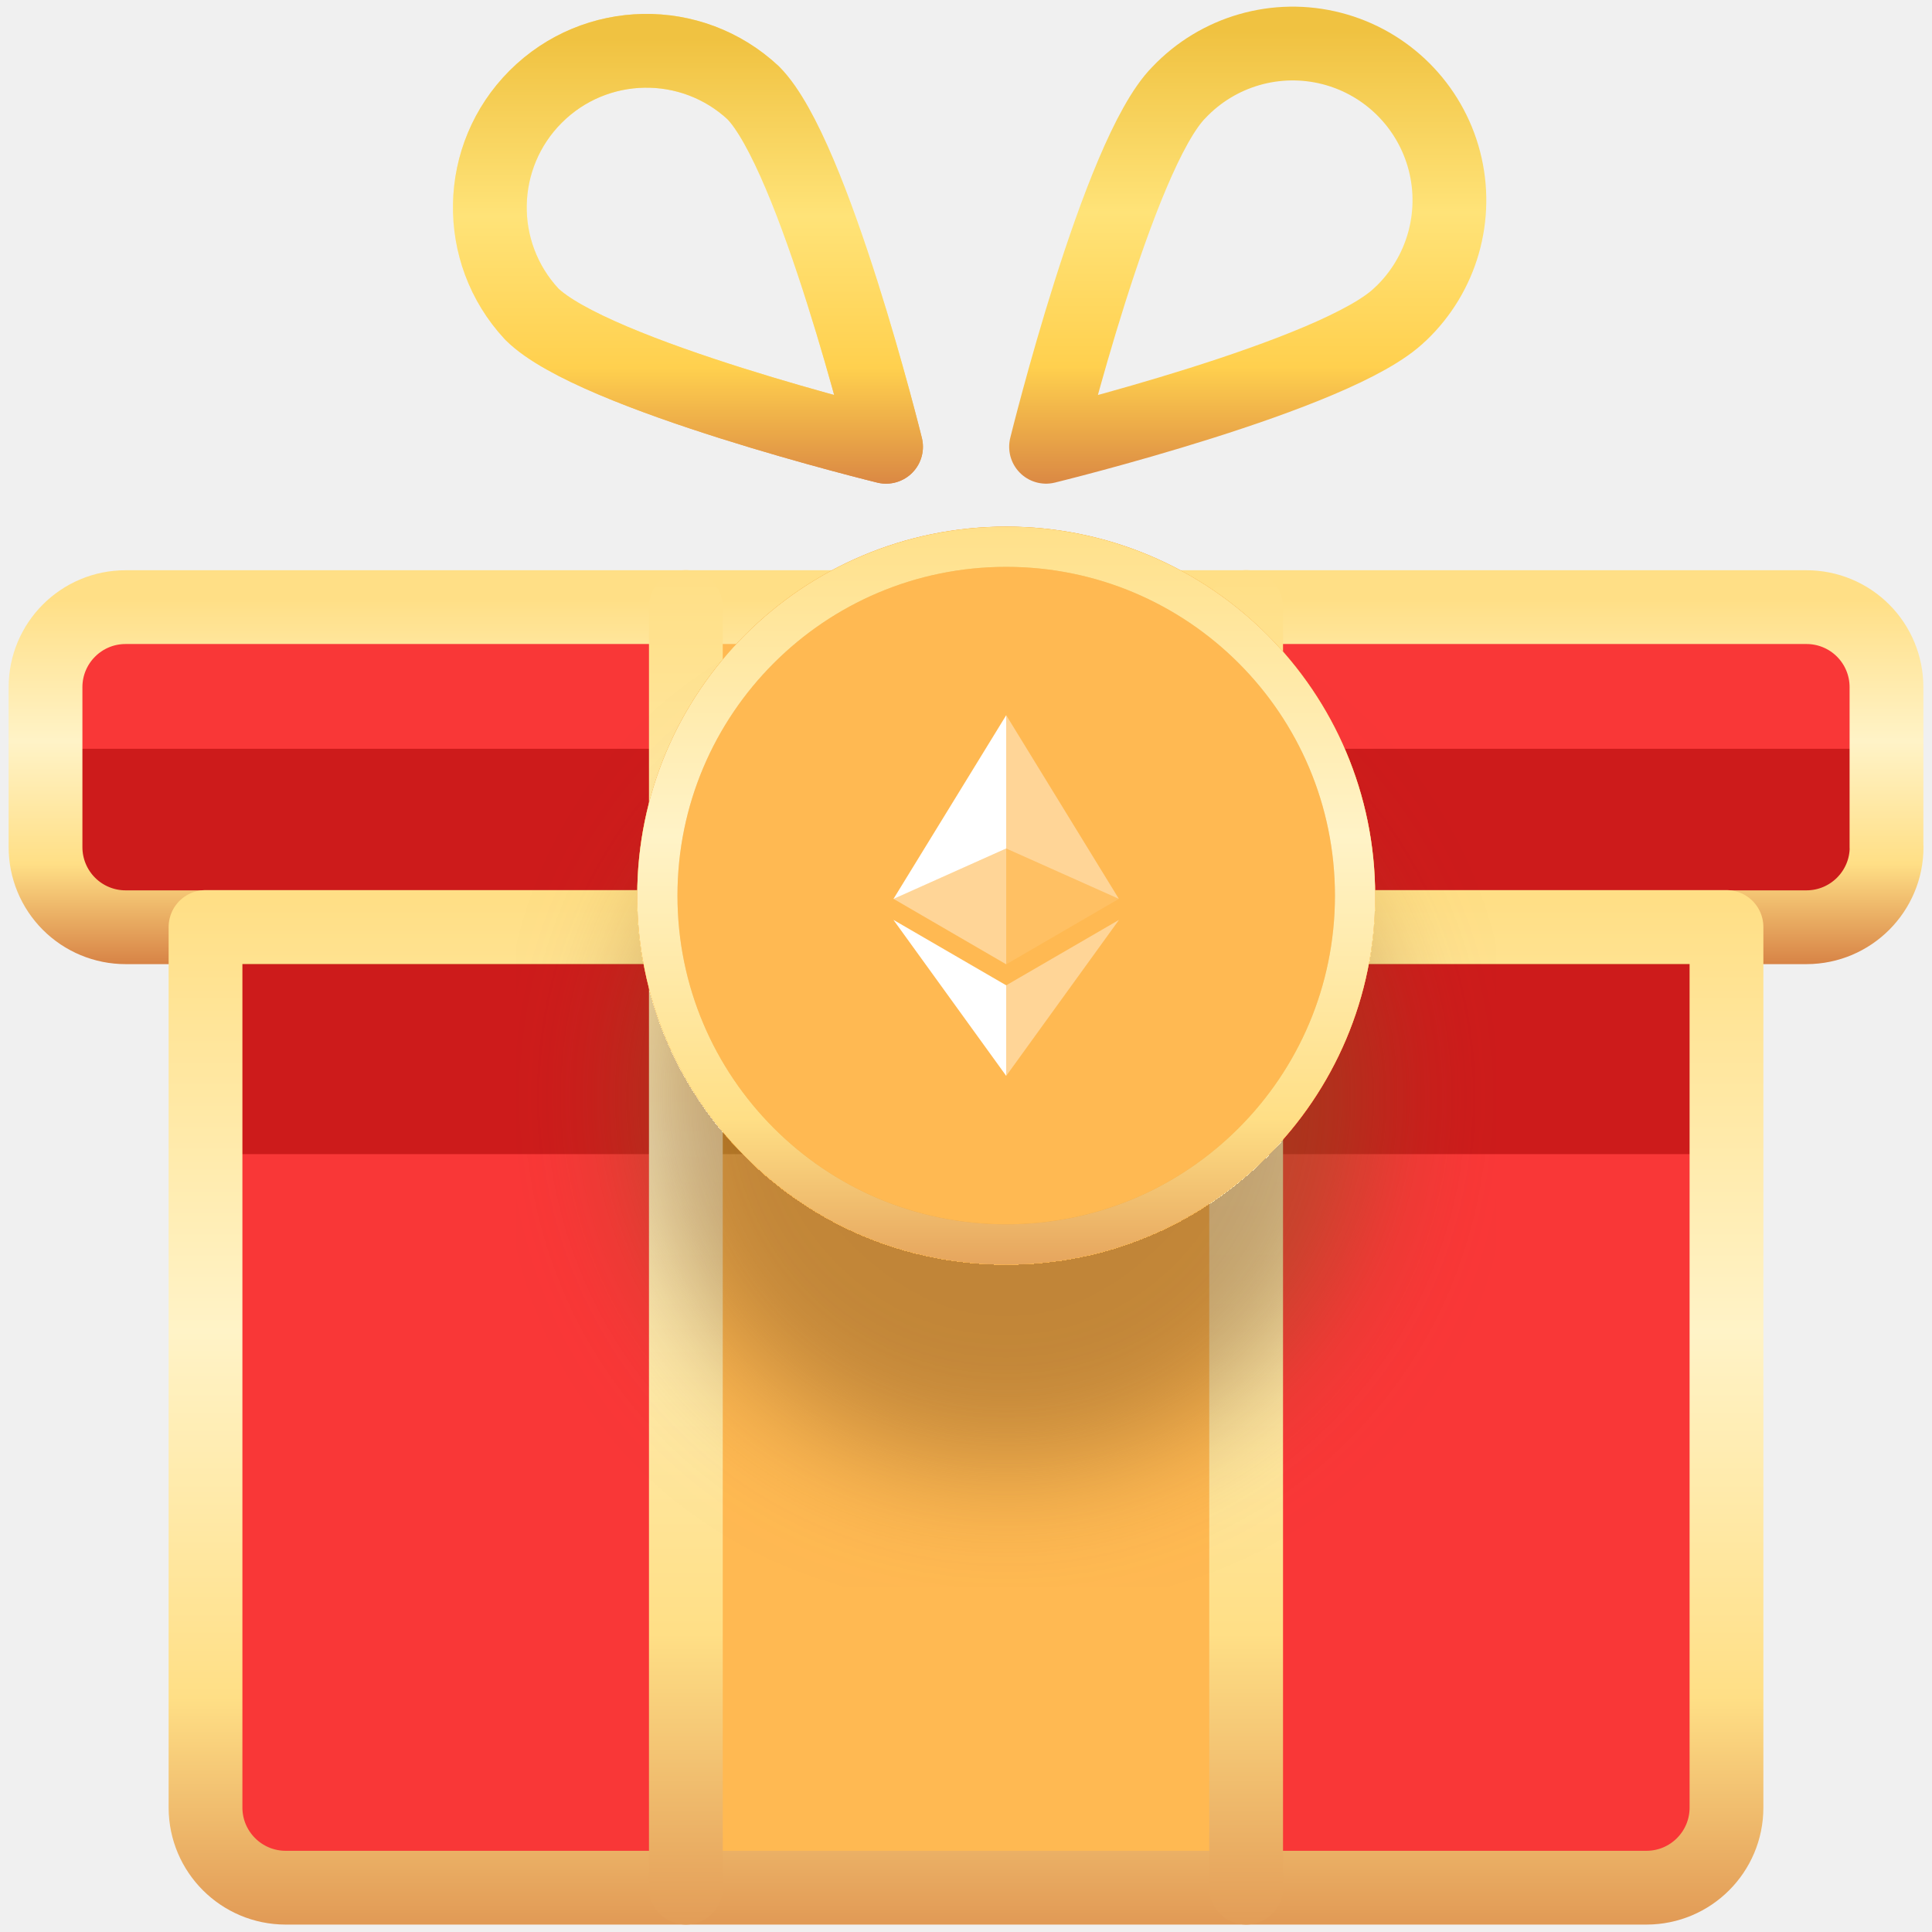
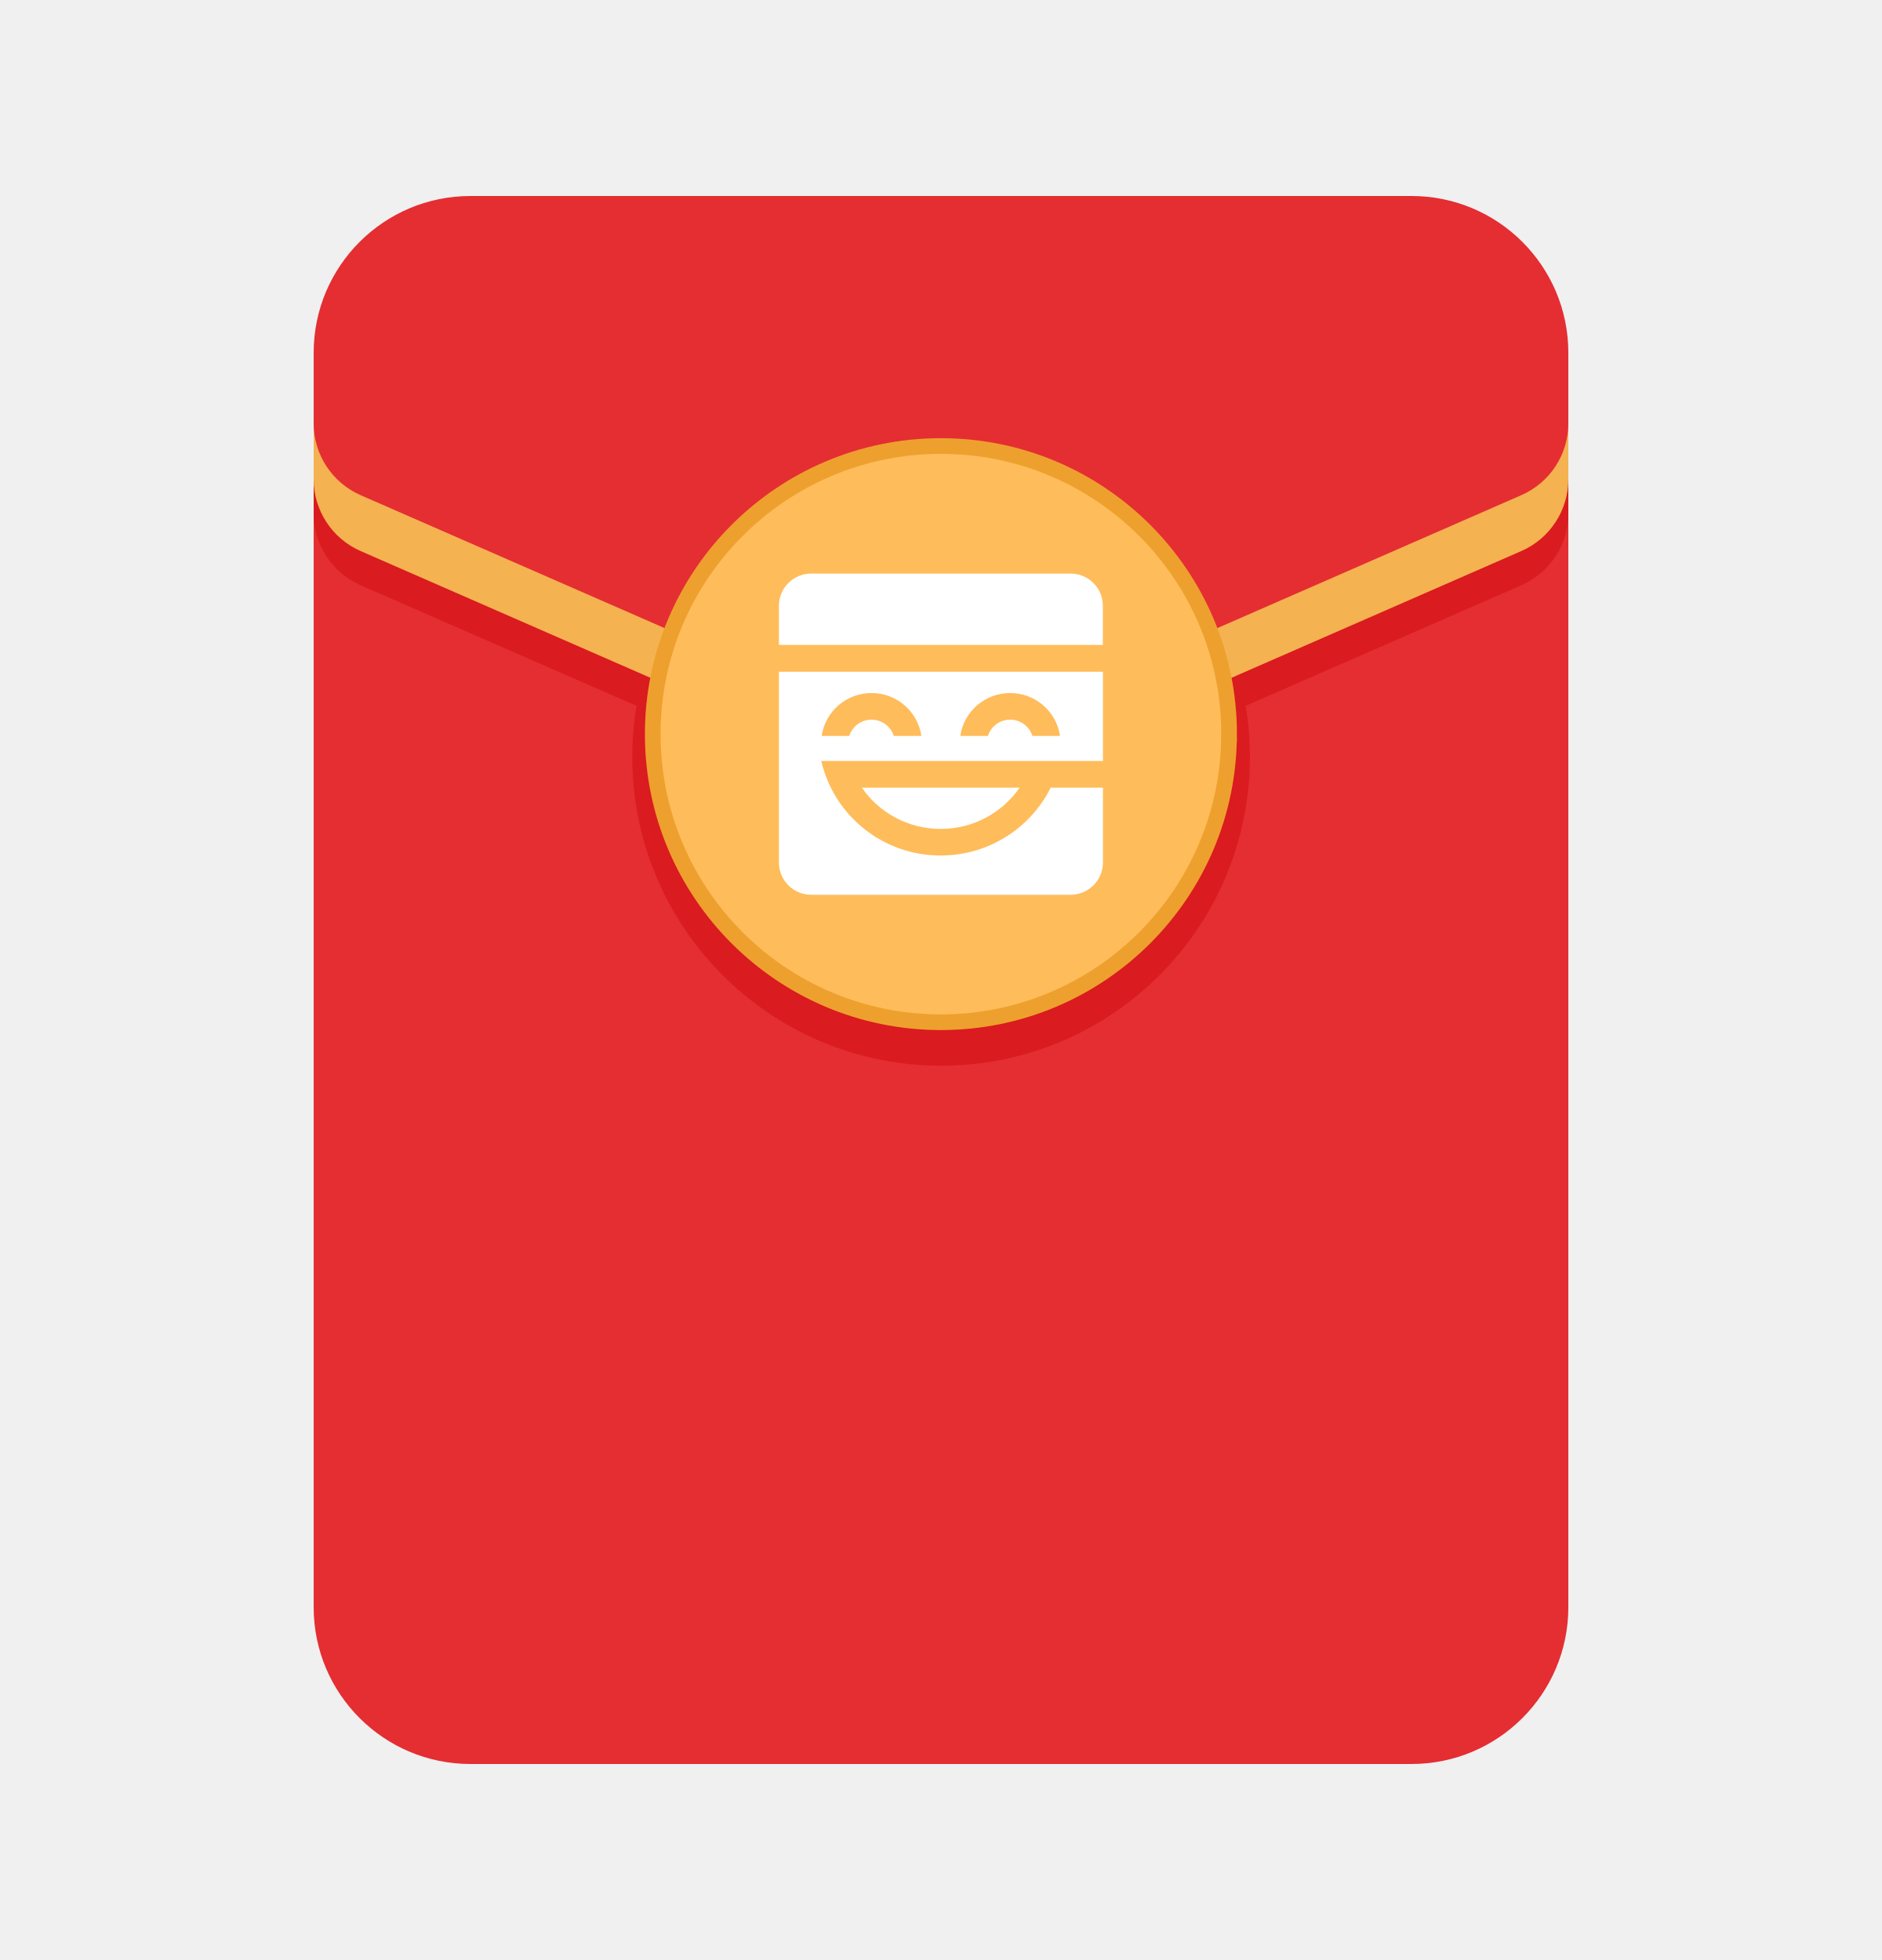
- <svg xmlns="http://www.w3.org/2000/svg" fill="none" viewBox="0 0 16 16">
-   <path fill="#4B4B4B" fill-rule="evenodd" d="M15.573 7.27a.664.664 0 0 0 .05-.255V5.69a.663.663 0 0 0-.662-.662H1.04a.663.663 0 0 0-.663.662v1.326a.663.663 0 0 0 .663.664h.663v7.291a.663.663 0 0 0 .663.663h11.27a.663.663 0 0 0 .663-.662V7.679h.662a.662.662 0 0 0 .612-.41Z" clip-rule="evenodd" />
-   <path stroke="#000" stroke-linecap="round" stroke-linejoin="round" stroke-width=".5" d="M11.598 2.6c-.507.507-2.935 1.1-2.935 1.1s.597-2.427 1.1-2.934A1.298 1.298 0 1 1 11.599 2.6Zm-7.195 0c.507.507 2.935 1.1 2.935 1.1S6.74 1.274 6.237.768A1.297 1.297 0 0 0 4.403 2.6v0Z" />
-   <path fill="#F93737" d="M14.298 14.97a.663.663 0 0 1-.663.663H2.365a.664.664 0 0 1-.663-.662V7.677h12.596v7.292Z" />
-   <path fill="#CD1B1B" d="M14.298 7.678H1.702v1.88h12.596v-1.88Z" />
-   <path fill="#CD1B1B" d="M15.624 7.015a.664.664 0 0 1-.663.664H1.04a.663.663 0 0 1-.663-.664V5.69a.663.663 0 0 1 .663-.662h13.92a.662.662 0 0 1 .663.662v1.327Z" />
-   <path fill="#F93737" d="M15.624 6.2v-.51a.663.663 0 0 0-.663-.663H1.04a.663.663 0 0 0-.663.662v.512h15.247Z" />
-   <path fill="#D8922C" d="M10.32 5.027H5.68v2.652h4.64V5.027Z" />
-   <path fill="#FFB952" d="M10.32 5.027H5.68V6.2h4.64V5.027Zm0 2.651H5.68v7.955h4.64V7.678Z" />
-   <path fill="#D8922C" d="M10.32 7.678H5.68v1.88h4.64v-1.88Z" />
-   <path stroke="url('#RedPacket_svg__paint0_linear_11296_11650')" stroke-linecap="round" stroke-linejoin="round" stroke-width=".611" d="M15.624 7.015a.664.664 0 0 1-.663.664H1.04a.663.663 0 0 1-.663-.664V5.69a.663.663 0 0 1 .663-.662h13.92a.662.662 0 0 1 .663.662v1.327Z" />
-   <path stroke="url('#RedPacket_svg__paint1_linear_11296_11650')" stroke-linecap="round" stroke-linejoin="round" stroke-width=".611" d="M14.298 14.97a.663.663 0 0 1-.663.663H2.365a.664.664 0 0 1-.663-.662V7.677h12.596v7.292Z" />
-   <path stroke="url('#RedPacket_svg__paint2_linear_11296_11650')" stroke-linecap="round" stroke-linejoin="round" stroke-width=".611" d="M5.68 5.027v10.606" />
-   <path stroke="url('#RedPacket_svg__paint3_linear_11296_11650')" stroke-linecap="round" stroke-linejoin="round" stroke-width=".611" d="M10.32 15.633V5.027" />
-   <path stroke="url('#RedPacket_svg__paint4_linear_11296_11650')" stroke-linecap="round" stroke-linejoin="round" stroke-width=".611" d="M11.598 2.6c-.507.507-2.935 1.1-2.935 1.1s.597-2.427 1.1-2.934A1.298 1.298 0 1 1 11.599 2.6Z" />
-   <path stroke="url('#RedPacket_svg__paint5_linear_11296_11650')" stroke-linecap="round" stroke-linejoin="round" stroke-width=".611" d="M4.403 2.6c.507.507 2.935 1.1 2.935 1.1S6.74 1.274 6.237.768A1.297 1.297 0 0 0 4.403 2.6v0Z" />
-   <path stroke="url('#RedPacket_svg__paint6_linear_11296_11650')" stroke-linecap="round" stroke-linejoin="round" stroke-width=".611" d="M4.403 2.6c.507.507 2.935 1.1 2.935 1.1S6.74 1.274 6.237.768A1.297 1.297 0 0 0 4.403 2.6v0Z" />
-   <g filter="url('#RedPacket_svg__filter0_d_11296_11650')">
-     <rect width="6.111" height="6.111" x="5.277" y="4.361" fill="#FFB952" rx="3.056" />
-     <rect width="5.778" height="5.778" x="5.444" y="4.528" stroke="#EFA437" stroke-width=".333" rx="2.889" />
-     <rect width="5.778" height="5.778" x="5.444" y="4.528" stroke="url('#RedPacket_svg__paint7_linear_11296_11650')" stroke-width=".333" rx="2.889" />
-     <path fill="#fff" fill-opacity=".4" d="M8.333 5.923v1.104l.933.417-.933-1.521Z" />
-     <path fill="#fff" d="m8.333 5.923-.934 1.522.934-.418V5.923Z" />
-     <path fill="#fff" fill-opacity=".4" d="M8.333 8.16v.75l.934-1.292-.934.542Z" />
-     <path fill="#fff" d="M8.333 8.91v-.75l-.934-.542.934 1.292Z" />
-     <path fill="#fff" fill-opacity=".1" d="m8.333 7.986.933-.542-.933-.417v.96Z" />
-     <path fill="#fff" fill-opacity=".4" d="m7.4 7.444.933.542v-.959l-.934.417Z" />
-   </g>
-   <defs>
-     <linearGradient id="RedPacket_svg__paint0_linear_11296_11650" x1="8" x2="8" y1="4.958" y2="8.031" gradientUnits="userSpaceOnUse">
-       <stop stop-color="#FFDF86" />
-       <stop offset=".385" stop-color="#FFF3C7" />
-       <stop offset=".714" stop-color="#FFDF86" />
-       <stop offset="1" stop-color="#D57E42" />
-     </linearGradient>
-     <linearGradient id="RedPacket_svg__paint1_linear_11296_11650" x1="8" x2="8" y1="7.472" y2="16.691" gradientUnits="userSpaceOnUse">
-       <stop stop-color="#FFDF86" />
-       <stop offset=".385" stop-color="#FFF3C7" />
-       <stop offset=".714" stop-color="#FFDF86" />
-       <stop offset="1" stop-color="#D57E42" />
-     </linearGradient>
-     <linearGradient id="RedPacket_svg__paint2_linear_11296_11650" x1="6.181" x2="6.181" y1="4.751" y2="17.043" gradientUnits="userSpaceOnUse">
-       <stop stop-color="#FFDF86" />
-       <stop offset=".385" stop-color="#FFF3C7" />
-       <stop offset=".714" stop-color="#FFDF86" />
-       <stop offset="1" stop-color="#D57E42" />
-     </linearGradient>
-     <linearGradient id="RedPacket_svg__paint3_linear_11296_11650" x1="10.82" x2="10.82" y1="4.751" y2="17.043" gradientUnits="userSpaceOnUse">
-       <stop stop-color="#FFDF86" />
-       <stop offset=".385" stop-color="#FFF3C7" />
-       <stop offset=".714" stop-color="#FFDF86" />
-       <stop offset="1" stop-color="#D57E42" />
-     </linearGradient>
-     <linearGradient id="RedPacket_svg__paint4_linear_11296_11650" x1="10.338" x2="10.338" y1=".263" y2="4.146" gradientUnits="userSpaceOnUse">
-       <stop stop-color="#F0C241" />
-       <stop offset=".385" stop-color="#FFE378" />
-       <stop offset=".714" stop-color="#FFD04E" />
-       <stop offset="1" stop-color="#D57E42" />
-     </linearGradient>
-     <linearGradient id="RedPacket_svg__paint5_linear_11296_11650" x1="5.689" x2="5.689" y1=".319" y2="4.139" gradientUnits="userSpaceOnUse">
-       <stop stop-color="#FFDF86" />
-       <stop offset=".385" stop-color="#FFF3C7" />
-       <stop offset=".714" stop-color="#FFDF86" />
-       <stop offset="1" stop-color="#D57E42" />
-     </linearGradient>
-     <linearGradient id="RedPacket_svg__paint6_linear_11296_11650" x1="5.689" x2="5.689" y1=".319" y2="4.139" gradientUnits="userSpaceOnUse">
-       <stop stop-color="#F0C241" />
-       <stop offset=".385" stop-color="#FFE378" />
-       <stop offset=".714" stop-color="#FFD04E" />
-       <stop offset="1" stop-color="#D57E42" />
-     </linearGradient>
-     <linearGradient id="RedPacket_svg__paint7_linear_11296_11650" x1="8.333" x2="8.333" y1="4.202" y2="11.285" gradientUnits="userSpaceOnUse">
-       <stop stop-color="#FFDF86" />
-       <stop offset=".385" stop-color="#FFF3C7" />
-       <stop offset=".714" stop-color="#FFDF86" />
-       <stop offset="1" stop-color="#D57E42" />
-     </linearGradient>
-     <filter id="RedPacket_svg__filter0_d_11296_11650" width="8.111" height="8.778" x="4.277" y="4.361" color-interpolation-filters="sRGB" filterUnits="userSpaceOnUse">
-       <feFlood flood-opacity="0" result="BackgroundImageFix" />
-       <feColorMatrix in="SourceAlpha" result="hardAlpha" values="0 0 0 0 0 0 0 0 0 0 0 0 0 0 0 0 0 0 127 0" />
-       <feOffset dy="1.667" />
-       <feGaussianBlur stdDeviation=".5" />
-       <feComposite in2="hardAlpha" operator="out" />
-       <feColorMatrix values="0 0 0 0 0.52 0 0 0 0 0.325 0 0 0 0 0.121 0 0 0 0.5 0" />
-       <feBlend in2="BackgroundImageFix" mode="multiply" result="effect1_dropShadow_11296_11650" />
-       <feBlend in="SourceGraphic" in2="effect1_dropShadow_11296_11650" result="shape" />
-     </filter>
-   </defs>
+ <svg xmlns="http://www.w3.org/2000/svg" fill="none" viewBox="0 0 24 25">
+   <path fill="#E42E32" d="m4 4.5 7.198 3.15a2 2 0 0 0 1.604 0L20 4.5v16a2 2 0 0 1-2 2H6a2 2 0 0 1-2-2v-16Z" />
+   <path fill="#DA1B1F" d="M20 6.548a1 1 0 0 1-.6.917L13.604 10a4 4 0 0 1-3.206 0L4.599 7.465A1 1 0 0 1 4 6.548v-.9a2 2 0 0 1 2-2h12a2 2 0 0 1 2 2v.9Z" />
+   <circle cx="12.001" cy="9.655" r="3.938" fill="#DA1B1F" />
+   <path fill="#F5B250" d="M20 6.112a1 1 0 0 1-.6.917l-5.797 2.536a4 4 0 0 1-3.206 0L4.599 7.029A1 1 0 0 1 4 6.112v-.9a2 2 0 0 1 2-2h12a2 2 0 0 1 2 2v.9Z" />
+   <path fill="#E42E32" d="M20 5.4a1 1 0 0 1-.6.916l-5.797 2.536a4 4 0 0 1-3.206 0L4.599 6.316A1 1 0 0 1 4 5.4v-.9a2 2 0 0 1 2-2h12a2 2 0 0 1 2 2v.9Z" />
+   <path fill="#FFBC5A" stroke="#EEA02E" stroke-width=".2" d="M15.673 9.364a3.674 3.674 0 1 1-7.349 0 3.674 3.674 0 0 1 7.35 0Z" />
+   <path fill="#fff" fill-rule="evenodd" d="M14.065 8.568v1.138h-3.592a1.56 1.56 0 0 0 1.523 1.206c.615 0 1.147-.352 1.402-.865h.667v.956c0 .226-.185.41-.413.41h-3.306a.411.411 0 0 1-.413-.41V8.568h4.132Zm-1.063 1.48c-.22.317-.588.525-1.006.525-.417 0-.786-.208-1.005-.526h2.01ZM11.114 8.84a.641.641 0 0 0-.636.547h.352a.298.298 0 0 1 .568 0h.352a.641.641 0 0 0-.636-.547Zm1.768 0a.641.641 0 0 0-.636.547h.352a.298.298 0 0 1 .568 0h.352a.641.641 0 0 0-.636-.547Zm.77-1.524c.227 0 .412.183.412.41v.5H9.933v-.5c0-.227.185-.41.413-.41h3.306Z" clip-rule="evenodd" />
</svg>
